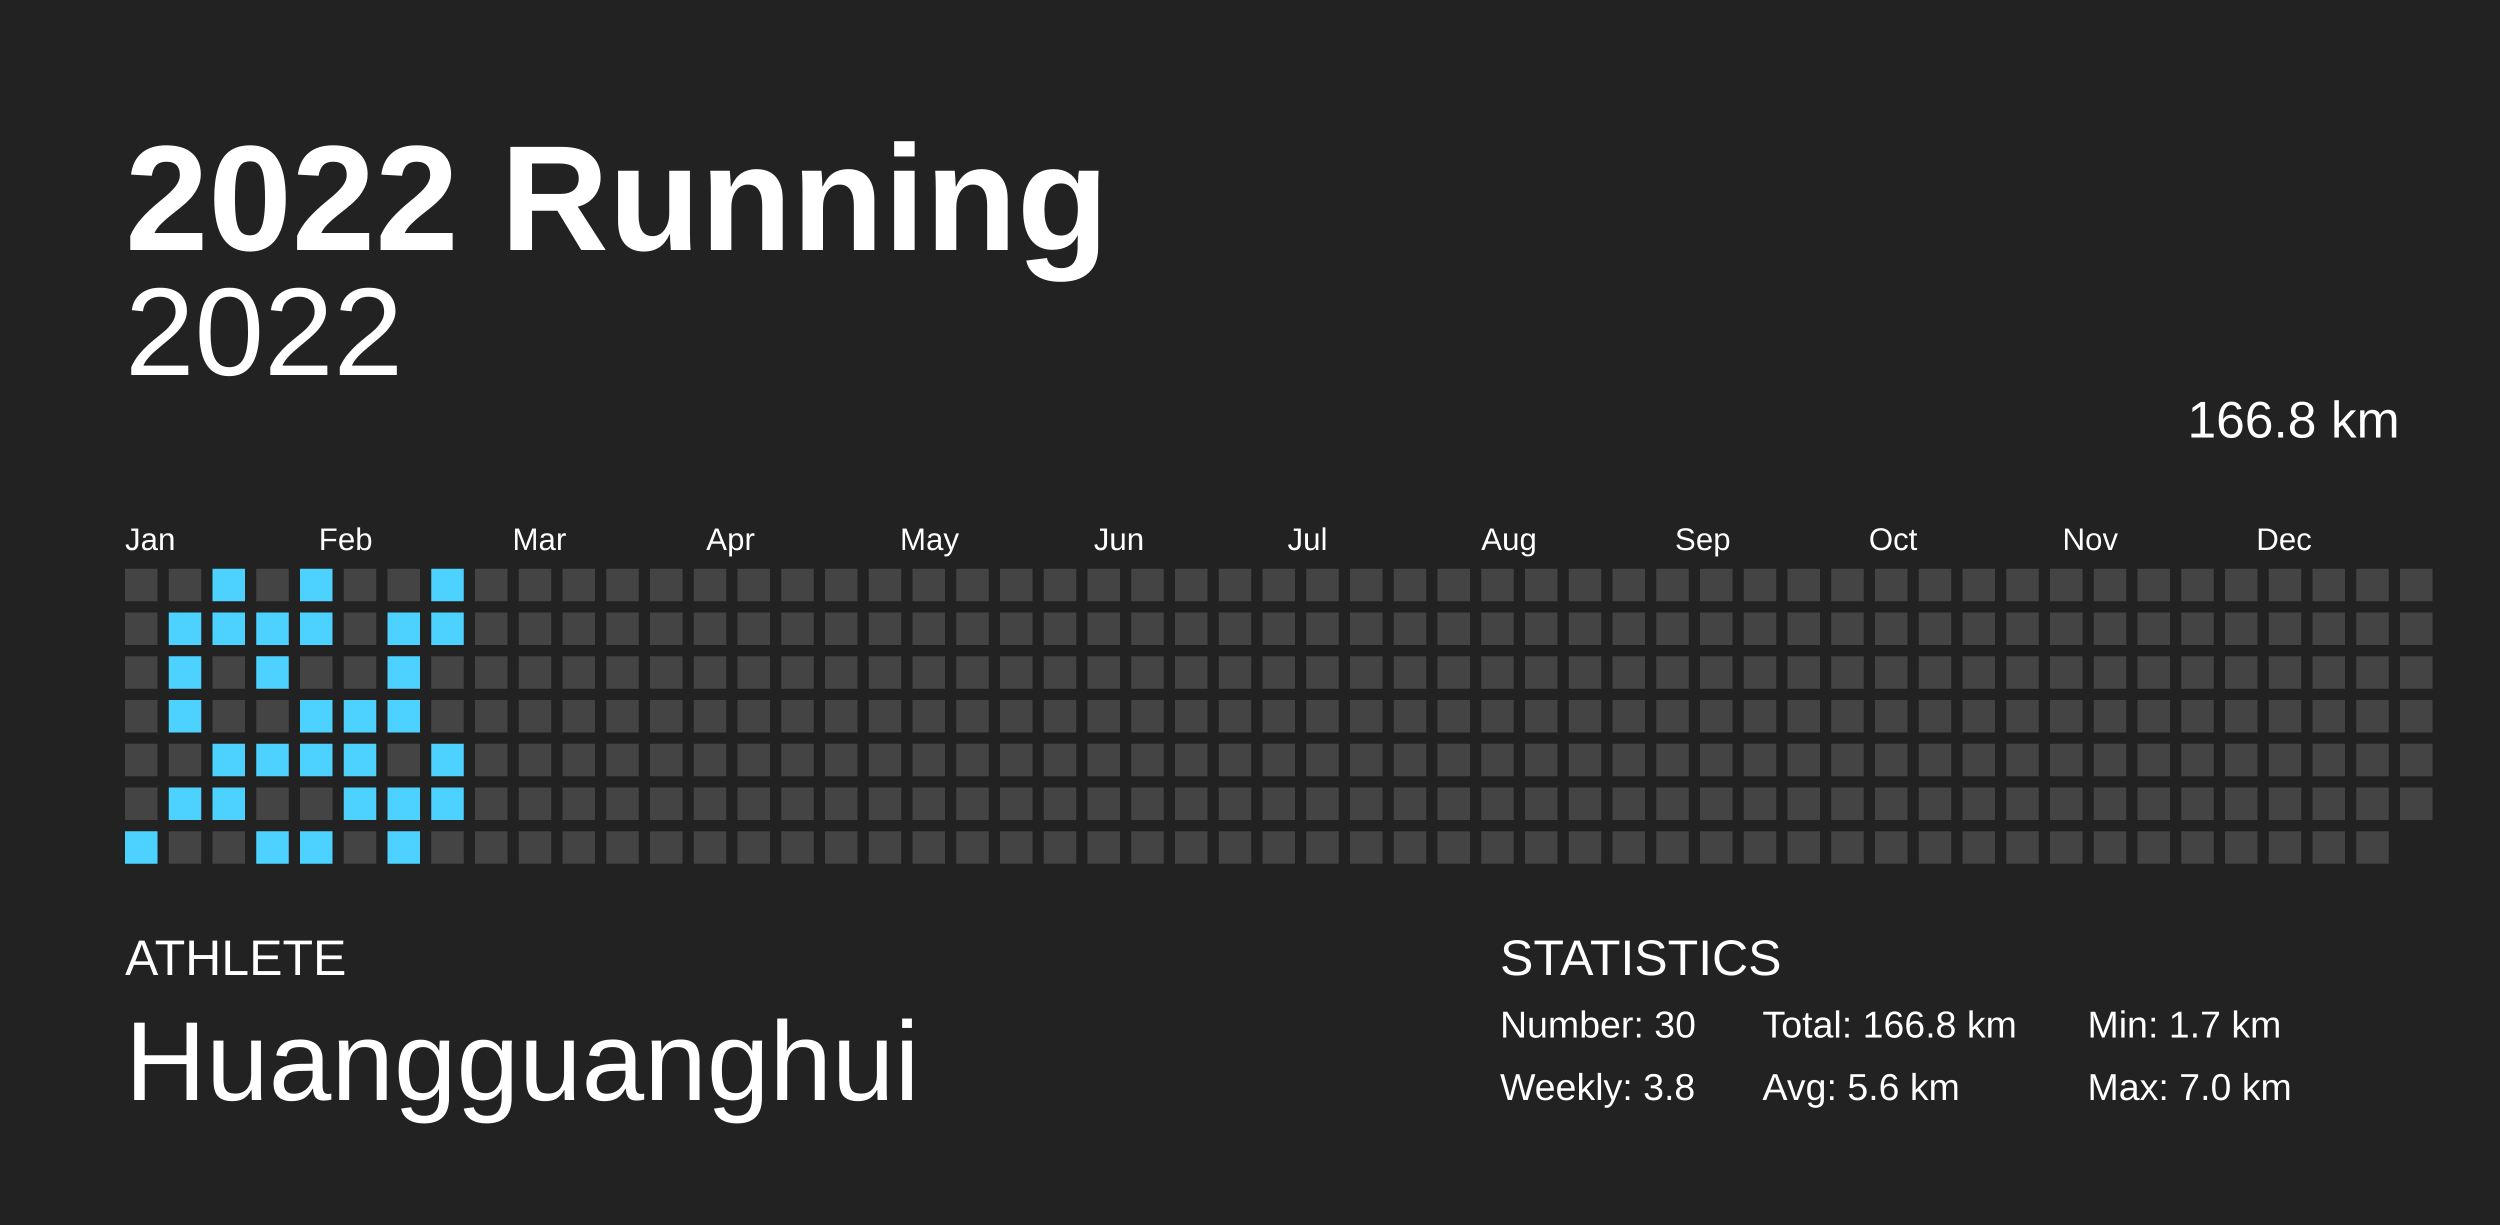
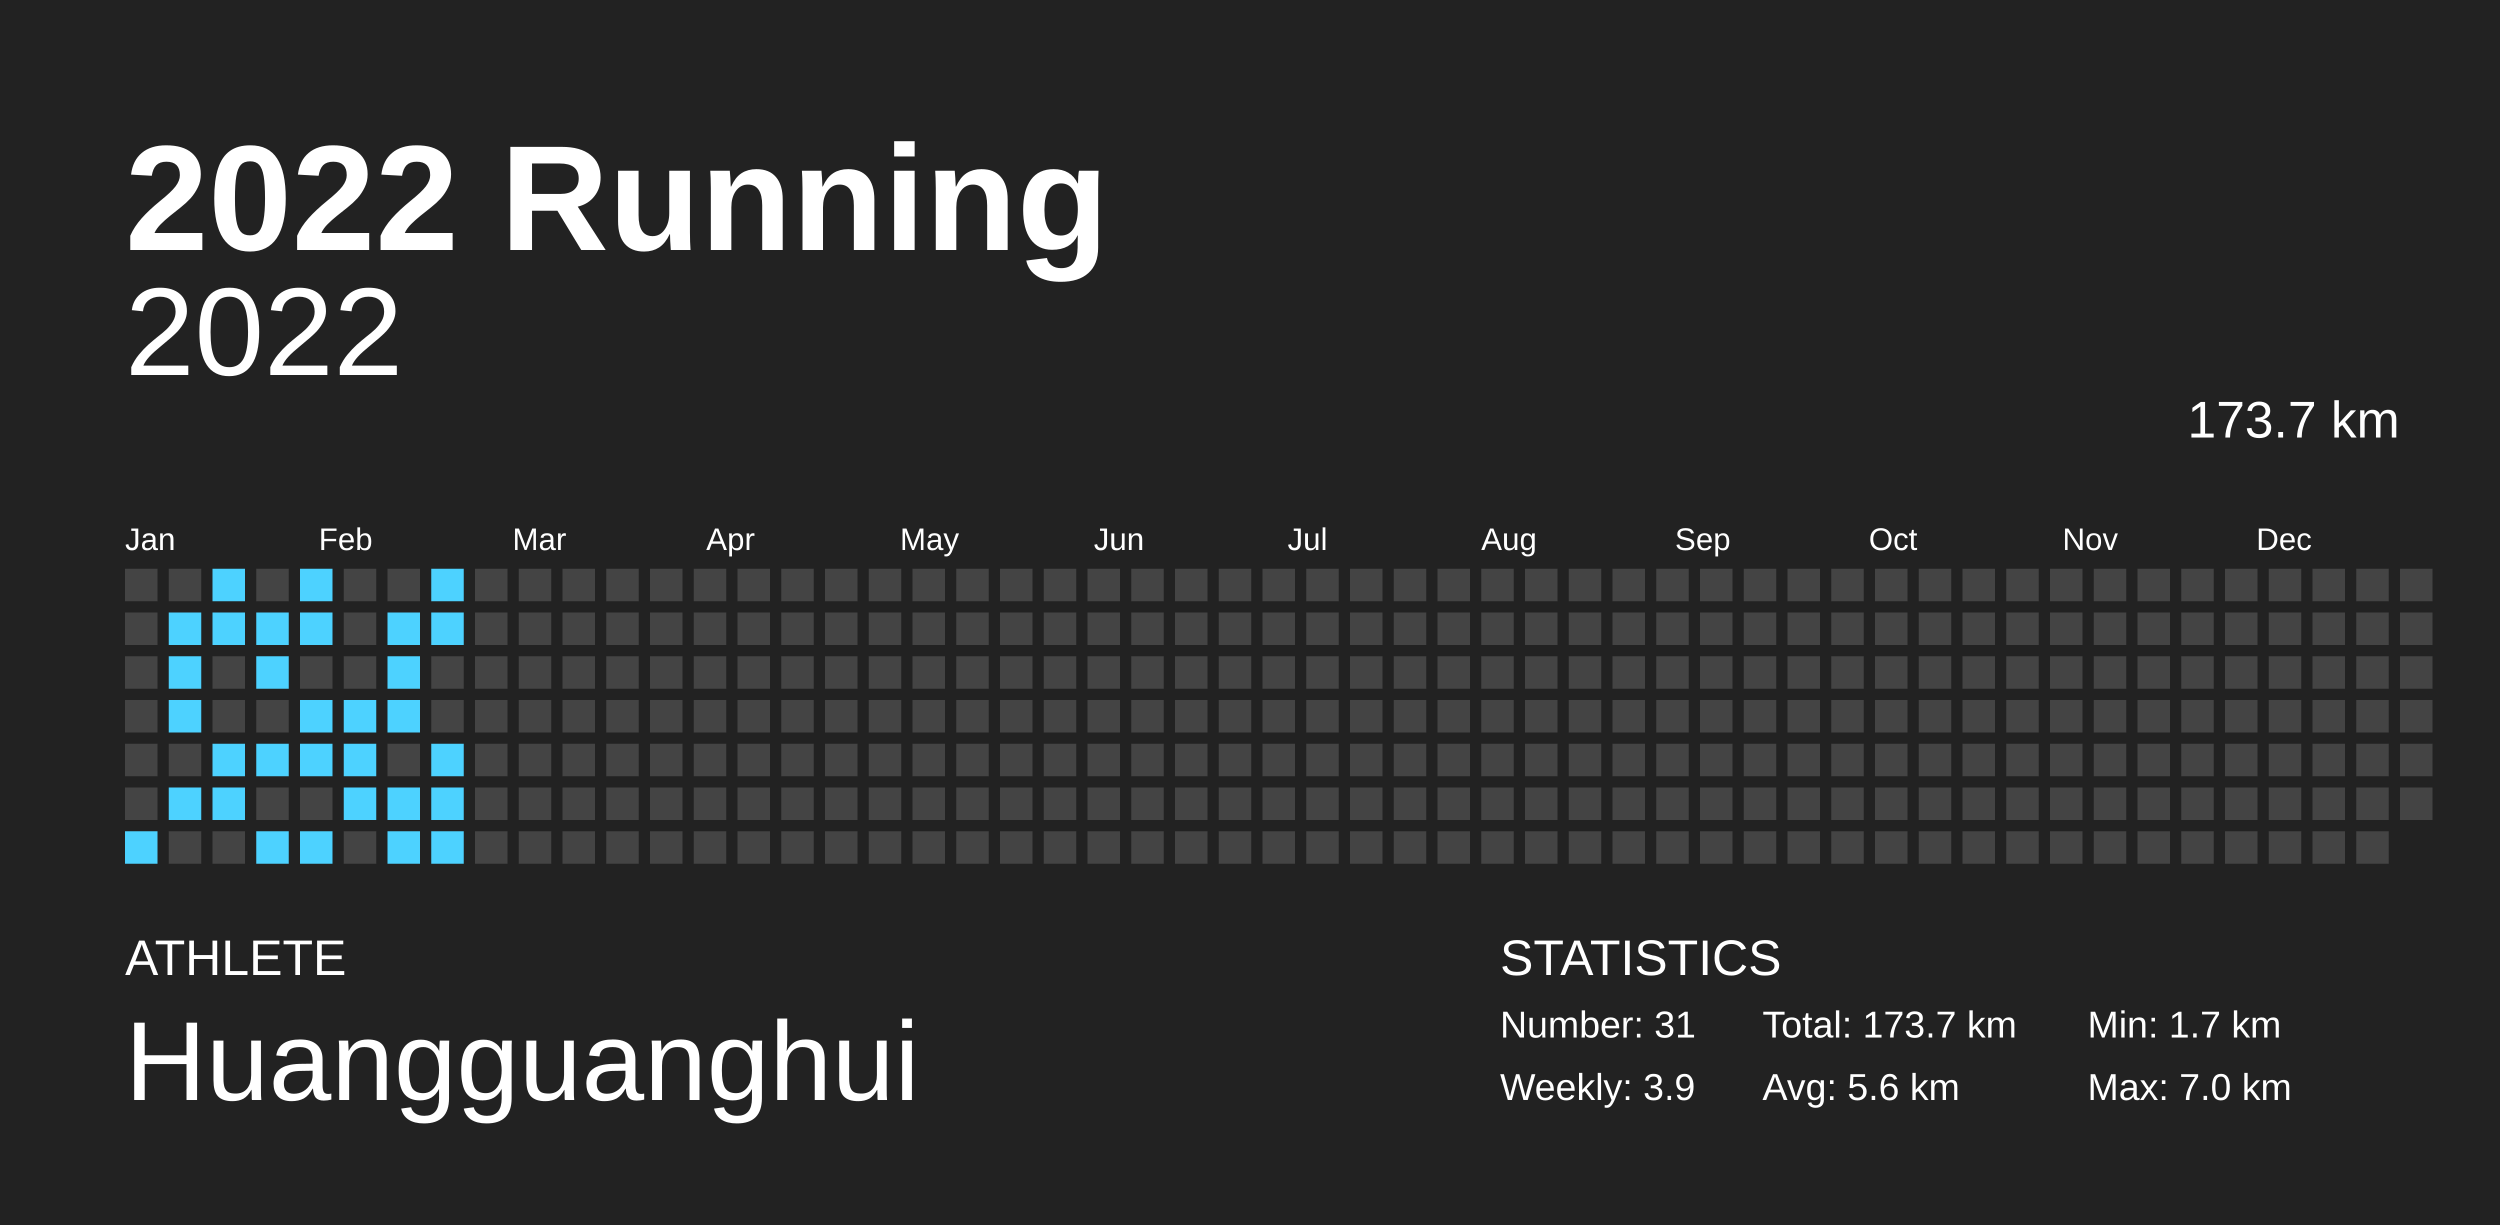
<svg xmlns="http://www.w3.org/2000/svg" baseProfile="full" height="98mm" version="1.1" viewBox="0,0,200,98" width="200mm">
  <defs />
  <rect fill="#222222" height="98" width="200" x="0" y="0" />
  <text fill="#FFFFFF" style="font-size:12px; font-family:Arial; font-weight:bold;" x="10" y="20">2022 Running</text>
  <text fill="#FFFFFF" style="font-size:4px; font-family:Arial" x="10" y="78">ATHLETE</text>
  <text fill="#FFFFFF" style="font-size:9px; font-family:Arial" x="10" y="88">Huangguanghui</text>
  <text fill="#FFFFFF" style="font-size:4px; font-family:Arial" x="120" y="78">STATISTICS</text>
-   <text fill="#FFFFFF" style="font-size:3px; font-family:Arial" x="120" y="83">Number: 30</text>
-   <text fill="#FFFFFF" style="font-size:3px; font-family:Arial" x="120" y="88">Weekly: 3.8</text>
-   <text fill="#FFFFFF" style="font-size:3px; font-family:Arial" x="141" y="83">Total: 166.8 km</text>
+   <text fill="#FFFFFF" style="font-size:3px; font-family:Arial" x="120" y="83">Number: 31</text>
+   <text fill="#FFFFFF" style="font-size:3px; font-family:Arial" x="120" y="88">Weekly: 3.9</text>
+   <text fill="#FFFFFF" style="font-size:3px; font-family:Arial" x="141" y="83">Total: 173.7 km</text>
  <text fill="#FFFFFF" style="font-size:3px; font-family:Arial" x="141" y="88">Avg: 5.6 km</text>
  <text fill="#FFFFFF" style="font-size:3px; font-family:Arial" x="167" y="83">Min: 1.7 km</text>
  <text fill="#FFFFFF" style="font-size:3px; font-family:Arial" x="167" y="88">Max: 7.0 km</text>
  <text alignment-baseline="hanging" fill="#FFFFFF" style="font-size:10.0px; font-family:Arial;" x="10" y="30">2022</text>
-   <text alignment-baseline="hanging" fill="#FFFFFF" style="font-size:4.125px; font-family:Arial;" x="175" y="35">166.8 km</text>
+   <text alignment-baseline="hanging" fill="#FFFFFF" style="font-size:4.125px; font-family:Arial;" x="175" y="35">173.7 km</text>
  <text fill="#FFFFFF" style="font-size:2.5px; font-family:Arial" x="10.0" y="44">Jan</text>
  <text fill="#FFFFFF" style="font-size:2.5px; font-family:Arial" x="25.5" y="44">Feb</text>
  <text fill="#FFFFFF" style="font-size:2.5px; font-family:Arial" x="41.0" y="44">Mar</text>
  <text fill="#FFFFFF" style="font-size:2.5px; font-family:Arial" x="56.5" y="44">Apr</text>
  <text fill="#FFFFFF" style="font-size:2.5px; font-family:Arial" x="72.0" y="44">May</text>
  <text fill="#FFFFFF" style="font-size:2.5px; font-family:Arial" x="87.5" y="44">Jun</text>
  <text fill="#FFFFFF" style="font-size:2.5px; font-family:Arial" x="103.0" y="44">Jul</text>
  <text fill="#FFFFFF" style="font-size:2.5px; font-family:Arial" x="118.5" y="44">Aug</text>
  <text fill="#FFFFFF" style="font-size:2.5px; font-family:Arial" x="134.0" y="44">Sep</text>
  <text fill="#FFFFFF" style="font-size:2.5px; font-family:Arial" x="149.5" y="44">Oct</text>
  <text fill="#FFFFFF" style="font-size:2.5px; font-family:Arial" x="165.0" y="44">Nov</text>
  <text fill="#FFFFFF" style="font-size:2.5px; font-family:Arial" x="180.5" y="44">Dec</text>
  <rect fill="#444444" height="2.6" width="2.6" x="10.0" y="45.5" />
  <rect fill="#444444" height="2.6" width="2.6" x="10.0" y="49.0" />
  <rect fill="#444444" height="2.6" width="2.6" x="10.0" y="52.5" />
  <rect fill="#444444" height="2.6" width="2.6" x="10.0" y="56.0" />
  <rect fill="#444444" height="2.6" width="2.6" x="10.0" y="59.5" />
  <rect fill="#444444" height="2.6" width="2.6" x="10.0" y="63.0" />
  <rect fill="#4dd2ff" height="2.6" width="2.6" x="10.0" y="66.5" />
  <rect fill="#444444" height="2.6" width="2.6" x="13.5" y="45.5" />
  <rect fill="#4dd2ff" height="2.6" width="2.6" x="13.5" y="49.0" />
  <rect fill="#4dd2ff" height="2.6" width="2.6" x="13.5" y="52.5" />
  <rect fill="#4dd2ff" height="2.6" width="2.6" x="13.5" y="56.0" />
  <rect fill="#444444" height="2.6" width="2.6" x="13.5" y="59.5" />
  <rect fill="#4dd2ff" height="2.6" width="2.6" x="13.5" y="63.0" />
  <rect fill="#444444" height="2.6" width="2.6" x="13.5" y="66.5" />
  <rect fill="#4dd2ff" height="2.6" width="2.6" x="17.0" y="45.5" />
  <rect fill="#4dd2ff" height="2.6" width="2.6" x="17.0" y="49.0" />
  <rect fill="#444444" height="2.6" width="2.6" x="17.0" y="52.5" />
  <rect fill="#444444" height="2.6" width="2.6" x="17.0" y="56.0" />
  <rect fill="#4dd2ff" height="2.6" width="2.6" x="17.0" y="59.5" />
  <rect fill="#4dd2ff" height="2.6" width="2.6" x="17.0" y="63.0" />
  <rect fill="#444444" height="2.6" width="2.6" x="17.0" y="66.5" />
  <rect fill="#444444" height="2.6" width="2.6" x="20.5" y="45.5" />
  <rect fill="#4dd2ff" height="2.6" width="2.6" x="20.5" y="49.0" />
  <rect fill="#4dd2ff" height="2.6" width="2.6" x="20.5" y="52.5" />
  <rect fill="#444444" height="2.6" width="2.6" x="20.5" y="56.0" />
  <rect fill="#4dd2ff" height="2.6" width="2.6" x="20.5" y="59.5" />
  <rect fill="#444444" height="2.6" width="2.6" x="20.5" y="63.0" />
  <rect fill="#4dd2ff" height="2.6" width="2.6" x="20.5" y="66.5" />
  <rect fill="#4dd2ff" height="2.6" width="2.6" x="24.0" y="45.5" />
  <rect fill="#4dd2ff" height="2.6" width="2.6" x="24.0" y="49.0" />
  <rect fill="#444444" height="2.6" width="2.6" x="24.0" y="52.5" />
  <rect fill="#4dd2ff" height="2.6" width="2.6" x="24.0" y="56.0" />
  <rect fill="#4dd2ff" height="2.6" width="2.6" x="24.0" y="59.5" />
  <rect fill="#444444" height="2.6" width="2.6" x="24.0" y="63.0" />
  <rect fill="#4dd2ff" height="2.6" width="2.6" x="24.0" y="66.5" />
  <rect fill="#444444" height="2.6" width="2.6" x="27.5" y="45.5" />
  <rect fill="#444444" height="2.6" width="2.6" x="27.5" y="49.0" />
  <rect fill="#444444" height="2.6" width="2.6" x="27.5" y="52.5" />
  <rect fill="#4dd2ff" height="2.6" width="2.6" x="27.5" y="56.0" />
  <rect fill="#4dd2ff" height="2.6" width="2.6" x="27.5" y="59.5" />
  <rect fill="#4dd2ff" height="2.6" width="2.6" x="27.5" y="63.0" />
  <rect fill="#444444" height="2.6" width="2.6" x="27.5" y="66.5" />
  <rect fill="#444444" height="2.6" width="2.6" x="31.0" y="45.5" />
  <rect fill="#4dd2ff" height="2.6" width="2.6" x="31.0" y="49.0" />
  <rect fill="#4dd2ff" height="2.6" width="2.6" x="31.0" y="52.5" />
  <rect fill="#4dd2ff" height="2.6" width="2.6" x="31.0" y="56.0" />
  <rect fill="#444444" height="2.6" width="2.6" x="31.0" y="59.5" />
  <rect fill="#4dd2ff" height="2.6" width="2.6" x="31.0" y="63.0" />
  <rect fill="#4dd2ff" height="2.6" width="2.6" x="31.0" y="66.5" />
  <rect fill="#4dd2ff" height="2.6" width="2.6" x="34.5" y="45.5" />
  <rect fill="#4dd2ff" height="2.6" width="2.6" x="34.5" y="49.0" />
  <rect fill="#444444" height="2.6" width="2.6" x="34.5" y="52.5" />
  <rect fill="#444444" height="2.6" width="2.6" x="34.5" y="56.0" />
  <rect fill="#4dd2ff" height="2.6" width="2.6" x="34.5" y="59.5" />
  <rect fill="#4dd2ff" height="2.6" width="2.6" x="34.5" y="63.0" />
-   <rect fill="#444444" height="2.6" width="2.6" x="34.5" y="66.5" />
+   <rect fill="#4dd2ff" height="2.6" width="2.6" x="34.5" y="66.5" />
  <rect fill="#444444" height="2.6" width="2.6" x="38.0" y="45.5" />
  <rect fill="#444444" height="2.6" width="2.6" x="38.0" y="49.0" />
  <rect fill="#444444" height="2.6" width="2.6" x="38.0" y="52.5" />
  <rect fill="#444444" height="2.6" width="2.6" x="38.0" y="56.0" />
  <rect fill="#444444" height="2.6" width="2.6" x="38.0" y="59.5" />
  <rect fill="#444444" height="2.6" width="2.6" x="38.0" y="63.0" />
  <rect fill="#444444" height="2.6" width="2.6" x="38.0" y="66.5" />
  <rect fill="#444444" height="2.6" width="2.6" x="41.5" y="45.5" />
  <rect fill="#444444" height="2.6" width="2.6" x="41.5" y="49.0" />
  <rect fill="#444444" height="2.6" width="2.6" x="41.5" y="52.5" />
  <rect fill="#444444" height="2.6" width="2.6" x="41.5" y="56.0" />
  <rect fill="#444444" height="2.6" width="2.6" x="41.5" y="59.5" />
  <rect fill="#444444" height="2.6" width="2.6" x="41.5" y="63.0" />
  <rect fill="#444444" height="2.6" width="2.6" x="41.5" y="66.5" />
  <rect fill="#444444" height="2.6" width="2.6" x="45.0" y="45.5" />
  <rect fill="#444444" height="2.6" width="2.6" x="45.0" y="49.0" />
  <rect fill="#444444" height="2.6" width="2.6" x="45.0" y="52.5" />
  <rect fill="#444444" height="2.6" width="2.6" x="45.0" y="56.0" />
  <rect fill="#444444" height="2.6" width="2.6" x="45.0" y="59.5" />
  <rect fill="#444444" height="2.6" width="2.6" x="45.0" y="63.0" />
  <rect fill="#444444" height="2.6" width="2.6" x="45.0" y="66.5" />
  <rect fill="#444444" height="2.6" width="2.6" x="48.5" y="45.5" />
  <rect fill="#444444" height="2.6" width="2.6" x="48.5" y="49.0" />
  <rect fill="#444444" height="2.6" width="2.6" x="48.5" y="52.5" />
  <rect fill="#444444" height="2.6" width="2.6" x="48.5" y="56.0" />
  <rect fill="#444444" height="2.6" width="2.6" x="48.5" y="59.5" />
  <rect fill="#444444" height="2.6" width="2.6" x="48.5" y="63.0" />
  <rect fill="#444444" height="2.6" width="2.6" x="48.5" y="66.5" />
  <rect fill="#444444" height="2.6" width="2.6" x="52.0" y="45.5" />
  <rect fill="#444444" height="2.6" width="2.6" x="52.0" y="49.0" />
  <rect fill="#444444" height="2.6" width="2.6" x="52.0" y="52.5" />
  <rect fill="#444444" height="2.6" width="2.6" x="52.0" y="56.0" />
  <rect fill="#444444" height="2.6" width="2.6" x="52.0" y="59.5" />
  <rect fill="#444444" height="2.6" width="2.6" x="52.0" y="63.0" />
  <rect fill="#444444" height="2.6" width="2.6" x="52.0" y="66.5" />
  <rect fill="#444444" height="2.6" width="2.6" x="55.5" y="45.5" />
  <rect fill="#444444" height="2.6" width="2.6" x="55.5" y="49.0" />
  <rect fill="#444444" height="2.6" width="2.6" x="55.5" y="52.5" />
  <rect fill="#444444" height="2.6" width="2.6" x="55.5" y="56.0" />
  <rect fill="#444444" height="2.6" width="2.6" x="55.5" y="59.5" />
  <rect fill="#444444" height="2.6" width="2.6" x="55.5" y="63.0" />
  <rect fill="#444444" height="2.6" width="2.6" x="55.5" y="66.5" />
  <rect fill="#444444" height="2.6" width="2.6" x="59.0" y="45.5" />
  <rect fill="#444444" height="2.6" width="2.6" x="59.0" y="49.0" />
  <rect fill="#444444" height="2.6" width="2.6" x="59.0" y="52.5" />
  <rect fill="#444444" height="2.6" width="2.6" x="59.0" y="56.0" />
  <rect fill="#444444" height="2.6" width="2.6" x="59.0" y="59.5" />
  <rect fill="#444444" height="2.6" width="2.6" x="59.0" y="63.0" />
  <rect fill="#444444" height="2.6" width="2.6" x="59.0" y="66.5" />
  <rect fill="#444444" height="2.6" width="2.6" x="62.5" y="45.5" />
  <rect fill="#444444" height="2.6" width="2.6" x="62.5" y="49.0" />
  <rect fill="#444444" height="2.6" width="2.6" x="62.5" y="52.5" />
  <rect fill="#444444" height="2.6" width="2.6" x="62.5" y="56.0" />
  <rect fill="#444444" height="2.6" width="2.6" x="62.5" y="59.5" />
  <rect fill="#444444" height="2.6" width="2.6" x="62.5" y="63.0" />
  <rect fill="#444444" height="2.6" width="2.6" x="62.5" y="66.5" />
  <rect fill="#444444" height="2.6" width="2.6" x="66.0" y="45.5" />
  <rect fill="#444444" height="2.6" width="2.6" x="66.0" y="49.0" />
  <rect fill="#444444" height="2.6" width="2.6" x="66.0" y="52.5" />
  <rect fill="#444444" height="2.6" width="2.6" x="66.0" y="56.0" />
  <rect fill="#444444" height="2.6" width="2.6" x="66.0" y="59.5" />
  <rect fill="#444444" height="2.6" width="2.6" x="66.0" y="63.0" />
  <rect fill="#444444" height="2.6" width="2.6" x="66.0" y="66.5" />
  <rect fill="#444444" height="2.6" width="2.6" x="69.5" y="45.5" />
  <rect fill="#444444" height="2.6" width="2.6" x="69.5" y="49.0" />
  <rect fill="#444444" height="2.6" width="2.6" x="69.5" y="52.5" />
  <rect fill="#444444" height="2.6" width="2.6" x="69.5" y="56.0" />
  <rect fill="#444444" height="2.6" width="2.6" x="69.5" y="59.5" />
  <rect fill="#444444" height="2.6" width="2.6" x="69.5" y="63.0" />
  <rect fill="#444444" height="2.6" width="2.6" x="69.5" y="66.5" />
  <rect fill="#444444" height="2.6" width="2.6" x="73.0" y="45.5" />
  <rect fill="#444444" height="2.6" width="2.6" x="73.0" y="49.0" />
  <rect fill="#444444" height="2.6" width="2.6" x="73.0" y="52.5" />
  <rect fill="#444444" height="2.6" width="2.6" x="73.0" y="56.0" />
  <rect fill="#444444" height="2.6" width="2.6" x="73.0" y="59.5" />
  <rect fill="#444444" height="2.6" width="2.6" x="73.0" y="63.0" />
  <rect fill="#444444" height="2.6" width="2.6" x="73.0" y="66.5" />
  <rect fill="#444444" height="2.6" width="2.6" x="76.5" y="45.5" />
  <rect fill="#444444" height="2.6" width="2.6" x="76.5" y="49.0" />
  <rect fill="#444444" height="2.6" width="2.6" x="76.5" y="52.5" />
  <rect fill="#444444" height="2.6" width="2.6" x="76.5" y="56.0" />
  <rect fill="#444444" height="2.6" width="2.6" x="76.5" y="59.5" />
  <rect fill="#444444" height="2.6" width="2.6" x="76.5" y="63.0" />
  <rect fill="#444444" height="2.6" width="2.6" x="76.5" y="66.5" />
  <rect fill="#444444" height="2.6" width="2.6" x="80.0" y="45.5" />
  <rect fill="#444444" height="2.6" width="2.6" x="80.0" y="49.0" />
  <rect fill="#444444" height="2.6" width="2.6" x="80.0" y="52.5" />
  <rect fill="#444444" height="2.6" width="2.6" x="80.0" y="56.0" />
  <rect fill="#444444" height="2.6" width="2.6" x="80.0" y="59.5" />
  <rect fill="#444444" height="2.6" width="2.6" x="80.0" y="63.0" />
  <rect fill="#444444" height="2.6" width="2.6" x="80.0" y="66.5" />
  <rect fill="#444444" height="2.6" width="2.6" x="83.5" y="45.5" />
  <rect fill="#444444" height="2.6" width="2.6" x="83.5" y="49.0" />
  <rect fill="#444444" height="2.6" width="2.6" x="83.5" y="52.5" />
  <rect fill="#444444" height="2.6" width="2.6" x="83.5" y="56.0" />
  <rect fill="#444444" height="2.6" width="2.6" x="83.5" y="59.5" />
  <rect fill="#444444" height="2.6" width="2.6" x="83.5" y="63.0" />
  <rect fill="#444444" height="2.6" width="2.6" x="83.5" y="66.5" />
  <rect fill="#444444" height="2.6" width="2.6" x="87.0" y="45.5" />
  <rect fill="#444444" height="2.6" width="2.6" x="87.0" y="49.0" />
  <rect fill="#444444" height="2.6" width="2.6" x="87.0" y="52.5" />
  <rect fill="#444444" height="2.6" width="2.6" x="87.0" y="56.0" />
  <rect fill="#444444" height="2.6" width="2.6" x="87.0" y="59.5" />
  <rect fill="#444444" height="2.6" width="2.6" x="87.0" y="63.0" />
  <rect fill="#444444" height="2.6" width="2.6" x="87.0" y="66.5" />
  <rect fill="#444444" height="2.6" width="2.6" x="90.5" y="45.5" />
  <rect fill="#444444" height="2.6" width="2.6" x="90.5" y="49.0" />
  <rect fill="#444444" height="2.6" width="2.6" x="90.5" y="52.5" />
  <rect fill="#444444" height="2.6" width="2.6" x="90.5" y="56.0" />
  <rect fill="#444444" height="2.6" width="2.6" x="90.5" y="59.5" />
  <rect fill="#444444" height="2.6" width="2.6" x="90.5" y="63.0" />
  <rect fill="#444444" height="2.6" width="2.6" x="90.5" y="66.5" />
  <rect fill="#444444" height="2.6" width="2.6" x="94.0" y="45.5" />
  <rect fill="#444444" height="2.6" width="2.6" x="94.0" y="49.0" />
  <rect fill="#444444" height="2.6" width="2.6" x="94.0" y="52.5" />
  <rect fill="#444444" height="2.6" width="2.6" x="94.0" y="56.0" />
  <rect fill="#444444" height="2.6" width="2.6" x="94.0" y="59.5" />
  <rect fill="#444444" height="2.6" width="2.6" x="94.0" y="63.0" />
  <rect fill="#444444" height="2.6" width="2.6" x="94.0" y="66.5" />
  <rect fill="#444444" height="2.6" width="2.6" x="97.5" y="45.5" />
  <rect fill="#444444" height="2.6" width="2.6" x="97.5" y="49.0" />
  <rect fill="#444444" height="2.6" width="2.6" x="97.5" y="52.5" />
  <rect fill="#444444" height="2.6" width="2.6" x="97.5" y="56.0" />
  <rect fill="#444444" height="2.6" width="2.6" x="97.5" y="59.5" />
  <rect fill="#444444" height="2.6" width="2.6" x="97.5" y="63.0" />
  <rect fill="#444444" height="2.6" width="2.6" x="97.5" y="66.5" />
  <rect fill="#444444" height="2.6" width="2.6" x="101.0" y="45.5" />
  <rect fill="#444444" height="2.6" width="2.6" x="101.0" y="49.0" />
  <rect fill="#444444" height="2.6" width="2.6" x="101.0" y="52.5" />
  <rect fill="#444444" height="2.6" width="2.6" x="101.0" y="56.0" />
  <rect fill="#444444" height="2.6" width="2.6" x="101.0" y="59.5" />
  <rect fill="#444444" height="2.6" width="2.6" x="101.0" y="63.0" />
  <rect fill="#444444" height="2.6" width="2.6" x="101.0" y="66.5" />
  <rect fill="#444444" height="2.6" width="2.6" x="104.5" y="45.5" />
  <rect fill="#444444" height="2.6" width="2.6" x="104.5" y="49.0" />
  <rect fill="#444444" height="2.6" width="2.6" x="104.5" y="52.5" />
  <rect fill="#444444" height="2.6" width="2.6" x="104.5" y="56.0" />
  <rect fill="#444444" height="2.6" width="2.6" x="104.5" y="59.5" />
  <rect fill="#444444" height="2.6" width="2.6" x="104.5" y="63.0" />
  <rect fill="#444444" height="2.6" width="2.6" x="104.5" y="66.5" />
  <rect fill="#444444" height="2.6" width="2.6" x="108.0" y="45.5" />
  <rect fill="#444444" height="2.6" width="2.6" x="108.0" y="49.0" />
  <rect fill="#444444" height="2.6" width="2.6" x="108.0" y="52.5" />
  <rect fill="#444444" height="2.6" width="2.6" x="108.0" y="56.0" />
  <rect fill="#444444" height="2.6" width="2.6" x="108.0" y="59.5" />
  <rect fill="#444444" height="2.6" width="2.6" x="108.0" y="63.0" />
  <rect fill="#444444" height="2.6" width="2.6" x="108.0" y="66.5" />
  <rect fill="#444444" height="2.6" width="2.6" x="111.5" y="45.5" />
  <rect fill="#444444" height="2.6" width="2.6" x="111.5" y="49.0" />
  <rect fill="#444444" height="2.6" width="2.6" x="111.5" y="52.5" />
  <rect fill="#444444" height="2.6" width="2.6" x="111.5" y="56.0" />
  <rect fill="#444444" height="2.6" width="2.6" x="111.5" y="59.5" />
  <rect fill="#444444" height="2.6" width="2.6" x="111.5" y="63.0" />
  <rect fill="#444444" height="2.6" width="2.6" x="111.5" y="66.5" />
  <rect fill="#444444" height="2.6" width="2.6" x="115.0" y="45.5" />
  <rect fill="#444444" height="2.6" width="2.6" x="115.0" y="49.0" />
  <rect fill="#444444" height="2.6" width="2.6" x="115.0" y="52.5" />
  <rect fill="#444444" height="2.6" width="2.6" x="115.0" y="56.0" />
  <rect fill="#444444" height="2.6" width="2.6" x="115.0" y="59.5" />
  <rect fill="#444444" height="2.6" width="2.6" x="115.0" y="63.0" />
  <rect fill="#444444" height="2.6" width="2.6" x="115.0" y="66.5" />
  <rect fill="#444444" height="2.6" width="2.6" x="118.5" y="45.5" />
  <rect fill="#444444" height="2.6" width="2.6" x="118.5" y="49.0" />
  <rect fill="#444444" height="2.6" width="2.6" x="118.5" y="52.5" />
  <rect fill="#444444" height="2.6" width="2.6" x="118.5" y="56.0" />
  <rect fill="#444444" height="2.6" width="2.6" x="118.5" y="59.5" />
  <rect fill="#444444" height="2.6" width="2.6" x="118.5" y="63.0" />
  <rect fill="#444444" height="2.6" width="2.6" x="118.5" y="66.5" />
  <rect fill="#444444" height="2.6" width="2.6" x="122.0" y="45.5" />
  <rect fill="#444444" height="2.6" width="2.6" x="122.0" y="49.0" />
  <rect fill="#444444" height="2.6" width="2.6" x="122.0" y="52.5" />
  <rect fill="#444444" height="2.6" width="2.6" x="122.0" y="56.0" />
  <rect fill="#444444" height="2.6" width="2.6" x="122.0" y="59.5" />
  <rect fill="#444444" height="2.6" width="2.6" x="122.0" y="63.0" />
  <rect fill="#444444" height="2.6" width="2.6" x="122.0" y="66.5" />
  <rect fill="#444444" height="2.6" width="2.6" x="125.5" y="45.5" />
  <rect fill="#444444" height="2.6" width="2.6" x="125.5" y="49.0" />
  <rect fill="#444444" height="2.6" width="2.6" x="125.5" y="52.5" />
  <rect fill="#444444" height="2.6" width="2.6" x="125.5" y="56.0" />
  <rect fill="#444444" height="2.6" width="2.6" x="125.5" y="59.5" />
  <rect fill="#444444" height="2.6" width="2.6" x="125.5" y="63.0" />
  <rect fill="#444444" height="2.6" width="2.6" x="125.5" y="66.5" />
  <rect fill="#444444" height="2.6" width="2.6" x="129.0" y="45.5" />
  <rect fill="#444444" height="2.6" width="2.6" x="129.0" y="49.0" />
  <rect fill="#444444" height="2.6" width="2.6" x="129.0" y="52.5" />
  <rect fill="#444444" height="2.6" width="2.6" x="129.0" y="56.0" />
  <rect fill="#444444" height="2.6" width="2.6" x="129.0" y="59.5" />
  <rect fill="#444444" height="2.6" width="2.6" x="129.0" y="63.0" />
  <rect fill="#444444" height="2.6" width="2.6" x="129.0" y="66.5" />
  <rect fill="#444444" height="2.6" width="2.6" x="132.5" y="45.5" />
  <rect fill="#444444" height="2.6" width="2.6" x="132.5" y="49.0" />
  <rect fill="#444444" height="2.6" width="2.6" x="132.5" y="52.5" />
  <rect fill="#444444" height="2.6" width="2.6" x="132.5" y="56.0" />
  <rect fill="#444444" height="2.6" width="2.6" x="132.5" y="59.5" />
  <rect fill="#444444" height="2.6" width="2.6" x="132.5" y="63.0" />
  <rect fill="#444444" height="2.6" width="2.6" x="132.5" y="66.5" />
  <rect fill="#444444" height="2.6" width="2.6" x="136.0" y="45.5" />
  <rect fill="#444444" height="2.6" width="2.6" x="136.0" y="49.0" />
  <rect fill="#444444" height="2.6" width="2.6" x="136.0" y="52.5" />
  <rect fill="#444444" height="2.6" width="2.6" x="136.0" y="56.0" />
  <rect fill="#444444" height="2.6" width="2.6" x="136.0" y="59.5" />
  <rect fill="#444444" height="2.6" width="2.6" x="136.0" y="63.0" />
  <rect fill="#444444" height="2.6" width="2.6" x="136.0" y="66.5" />
  <rect fill="#444444" height="2.6" width="2.6" x="139.5" y="45.5" />
  <rect fill="#444444" height="2.6" width="2.6" x="139.5" y="49.0" />
  <rect fill="#444444" height="2.6" width="2.6" x="139.5" y="52.5" />
  <rect fill="#444444" height="2.6" width="2.6" x="139.5" y="56.0" />
  <rect fill="#444444" height="2.6" width="2.6" x="139.5" y="59.5" />
  <rect fill="#444444" height="2.6" width="2.6" x="139.5" y="63.0" />
  <rect fill="#444444" height="2.6" width="2.6" x="139.5" y="66.5" />
  <rect fill="#444444" height="2.6" width="2.6" x="143.0" y="45.5" />
  <rect fill="#444444" height="2.6" width="2.6" x="143.0" y="49.0" />
  <rect fill="#444444" height="2.6" width="2.6" x="143.0" y="52.5" />
  <rect fill="#444444" height="2.6" width="2.6" x="143.0" y="56.0" />
  <rect fill="#444444" height="2.6" width="2.6" x="143.0" y="59.5" />
  <rect fill="#444444" height="2.6" width="2.6" x="143.0" y="63.0" />
  <rect fill="#444444" height="2.6" width="2.6" x="143.0" y="66.5" />
  <rect fill="#444444" height="2.6" width="2.6" x="146.5" y="45.5" />
  <rect fill="#444444" height="2.6" width="2.6" x="146.5" y="49.0" />
  <rect fill="#444444" height="2.6" width="2.6" x="146.5" y="52.5" />
  <rect fill="#444444" height="2.6" width="2.6" x="146.5" y="56.0" />
  <rect fill="#444444" height="2.6" width="2.6" x="146.5" y="59.5" />
  <rect fill="#444444" height="2.6" width="2.6" x="146.5" y="63.0" />
  <rect fill="#444444" height="2.6" width="2.6" x="146.5" y="66.5" />
  <rect fill="#444444" height="2.6" width="2.6" x="150.0" y="45.5" />
  <rect fill="#444444" height="2.6" width="2.6" x="150.0" y="49.0" />
  <rect fill="#444444" height="2.6" width="2.6" x="150.0" y="52.5" />
  <rect fill="#444444" height="2.6" width="2.6" x="150.0" y="56.0" />
  <rect fill="#444444" height="2.6" width="2.6" x="150.0" y="59.5" />
  <rect fill="#444444" height="2.6" width="2.6" x="150.0" y="63.0" />
  <rect fill="#444444" height="2.6" width="2.6" x="150.0" y="66.5" />
  <rect fill="#444444" height="2.6" width="2.6" x="153.5" y="45.5" />
  <rect fill="#444444" height="2.6" width="2.6" x="153.5" y="49.0" />
  <rect fill="#444444" height="2.6" width="2.6" x="153.5" y="52.5" />
  <rect fill="#444444" height="2.6" width="2.6" x="153.5" y="56.0" />
  <rect fill="#444444" height="2.6" width="2.6" x="153.5" y="59.5" />
  <rect fill="#444444" height="2.6" width="2.6" x="153.5" y="63.0" />
  <rect fill="#444444" height="2.6" width="2.6" x="153.5" y="66.5" />
  <rect fill="#444444" height="2.6" width="2.6" x="157.0" y="45.5" />
  <rect fill="#444444" height="2.6" width="2.6" x="157.0" y="49.0" />
  <rect fill="#444444" height="2.6" width="2.6" x="157.0" y="52.5" />
  <rect fill="#444444" height="2.6" width="2.6" x="157.0" y="56.0" />
  <rect fill="#444444" height="2.6" width="2.6" x="157.0" y="59.5" />
  <rect fill="#444444" height="2.6" width="2.6" x="157.0" y="63.0" />
  <rect fill="#444444" height="2.6" width="2.6" x="157.0" y="66.5" />
  <rect fill="#444444" height="2.6" width="2.6" x="160.5" y="45.5" />
  <rect fill="#444444" height="2.6" width="2.6" x="160.5" y="49.0" />
  <rect fill="#444444" height="2.6" width="2.6" x="160.5" y="52.5" />
  <rect fill="#444444" height="2.6" width="2.6" x="160.5" y="56.0" />
  <rect fill="#444444" height="2.6" width="2.6" x="160.5" y="59.5" />
  <rect fill="#444444" height="2.6" width="2.6" x="160.5" y="63.0" />
  <rect fill="#444444" height="2.6" width="2.6" x="160.5" y="66.5" />
  <rect fill="#444444" height="2.6" width="2.6" x="164.0" y="45.5" />
  <rect fill="#444444" height="2.6" width="2.6" x="164.0" y="49.0" />
  <rect fill="#444444" height="2.6" width="2.6" x="164.0" y="52.5" />
  <rect fill="#444444" height="2.6" width="2.6" x="164.0" y="56.0" />
  <rect fill="#444444" height="2.6" width="2.6" x="164.0" y="59.5" />
  <rect fill="#444444" height="2.6" width="2.6" x="164.0" y="63.0" />
  <rect fill="#444444" height="2.6" width="2.6" x="164.0" y="66.5" />
  <rect fill="#444444" height="2.6" width="2.6" x="167.5" y="45.5" />
  <rect fill="#444444" height="2.6" width="2.6" x="167.5" y="49.0" />
  <rect fill="#444444" height="2.6" width="2.6" x="167.5" y="52.5" />
  <rect fill="#444444" height="2.6" width="2.6" x="167.5" y="56.0" />
  <rect fill="#444444" height="2.6" width="2.6" x="167.5" y="59.5" />
  <rect fill="#444444" height="2.6" width="2.6" x="167.5" y="63.0" />
  <rect fill="#444444" height="2.6" width="2.6" x="167.5" y="66.5" />
  <rect fill="#444444" height="2.6" width="2.6" x="171.0" y="45.5" />
  <rect fill="#444444" height="2.6" width="2.6" x="171.0" y="49.0" />
  <rect fill="#444444" height="2.6" width="2.6" x="171.0" y="52.5" />
  <rect fill="#444444" height="2.6" width="2.6" x="171.0" y="56.0" />
  <rect fill="#444444" height="2.6" width="2.6" x="171.0" y="59.5" />
  <rect fill="#444444" height="2.6" width="2.6" x="171.0" y="63.0" />
  <rect fill="#444444" height="2.6" width="2.6" x="171.0" y="66.5" />
  <rect fill="#444444" height="2.6" width="2.6" x="174.5" y="45.5" />
  <rect fill="#444444" height="2.6" width="2.6" x="174.5" y="49.0" />
  <rect fill="#444444" height="2.6" width="2.6" x="174.5" y="52.5" />
  <rect fill="#444444" height="2.6" width="2.6" x="174.5" y="56.0" />
  <rect fill="#444444" height="2.6" width="2.6" x="174.5" y="59.5" />
  <rect fill="#444444" height="2.6" width="2.6" x="174.5" y="63.0" />
  <rect fill="#444444" height="2.6" width="2.6" x="174.5" y="66.5" />
  <rect fill="#444444" height="2.6" width="2.6" x="178.0" y="45.5" />
  <rect fill="#444444" height="2.6" width="2.6" x="178.0" y="49.0" />
  <rect fill="#444444" height="2.6" width="2.6" x="178.0" y="52.5" />
  <rect fill="#444444" height="2.6" width="2.6" x="178.0" y="56.0" />
  <rect fill="#444444" height="2.6" width="2.6" x="178.0" y="59.5" />
  <rect fill="#444444" height="2.6" width="2.6" x="178.0" y="63.0" />
  <rect fill="#444444" height="2.6" width="2.6" x="178.0" y="66.5" />
  <rect fill="#444444" height="2.6" width="2.6" x="181.5" y="45.5" />
  <rect fill="#444444" height="2.6" width="2.6" x="181.5" y="49.0" />
  <rect fill="#444444" height="2.6" width="2.6" x="181.5" y="52.5" />
  <rect fill="#444444" height="2.6" width="2.6" x="181.5" y="56.0" />
  <rect fill="#444444" height="2.6" width="2.6" x="181.5" y="59.5" />
  <rect fill="#444444" height="2.6" width="2.6" x="181.5" y="63.0" />
  <rect fill="#444444" height="2.6" width="2.6" x="181.5" y="66.5" />
  <rect fill="#444444" height="2.6" width="2.6" x="185.0" y="45.5" />
  <rect fill="#444444" height="2.6" width="2.6" x="185.0" y="49.0" />
  <rect fill="#444444" height="2.6" width="2.6" x="185.0" y="52.5" />
  <rect fill="#444444" height="2.6" width="2.6" x="185.0" y="56.0" />
  <rect fill="#444444" height="2.6" width="2.6" x="185.0" y="59.5" />
  <rect fill="#444444" height="2.6" width="2.6" x="185.0" y="63.0" />
  <rect fill="#444444" height="2.6" width="2.6" x="185.0" y="66.5" />
  <rect fill="#444444" height="2.6" width="2.6" x="188.5" y="45.5" />
  <rect fill="#444444" height="2.6" width="2.6" x="188.5" y="49.0" />
  <rect fill="#444444" height="2.6" width="2.6" x="188.5" y="52.5" />
  <rect fill="#444444" height="2.6" width="2.6" x="188.5" y="56.0" />
  <rect fill="#444444" height="2.6" width="2.6" x="188.5" y="59.5" />
  <rect fill="#444444" height="2.6" width="2.6" x="188.5" y="63.0" />
  <rect fill="#444444" height="2.6" width="2.6" x="188.5" y="66.5" />
  <rect fill="#444444" height="2.6" width="2.6" x="192.0" y="45.5" />
  <rect fill="#444444" height="2.6" width="2.6" x="192.0" y="49.0" />
  <rect fill="#444444" height="2.6" width="2.6" x="192.0" y="52.5" />
  <rect fill="#444444" height="2.6" width="2.6" x="192.0" y="56.0" />
  <rect fill="#444444" height="2.6" width="2.6" x="192.0" y="59.5" />
  <rect fill="#444444" height="2.6" width="2.6" x="192.0" y="63.0" />
</svg>
